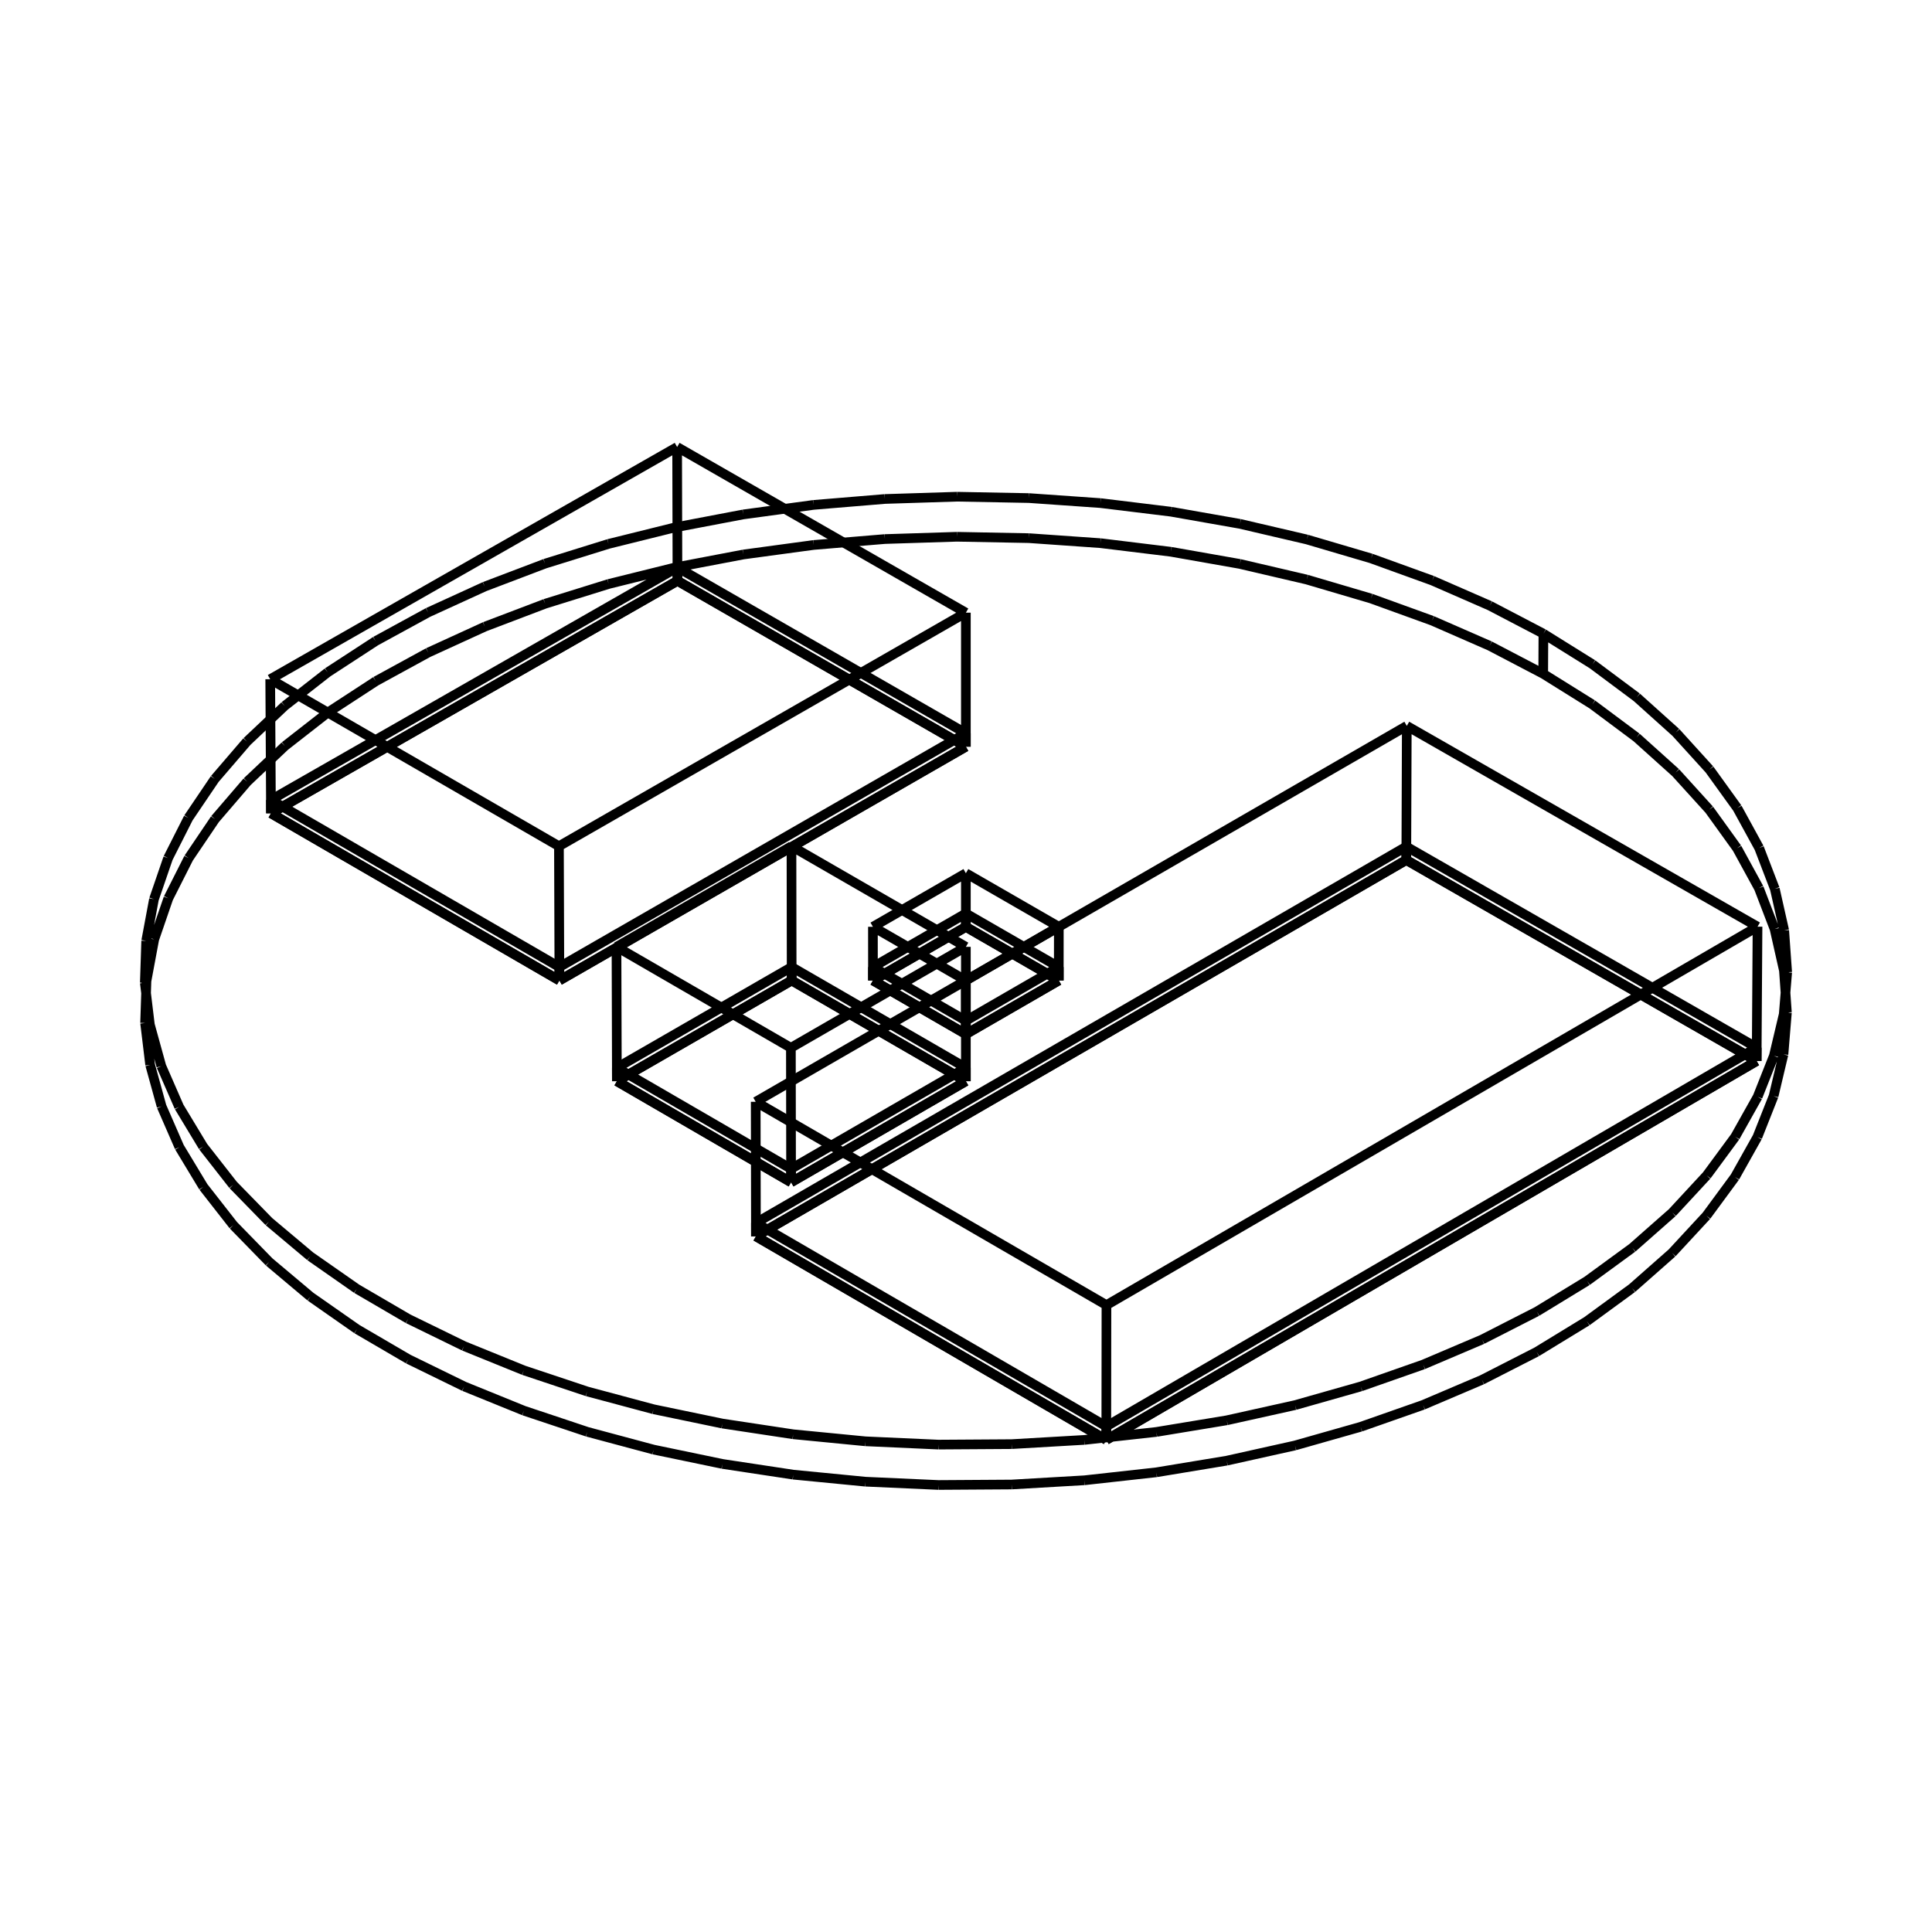
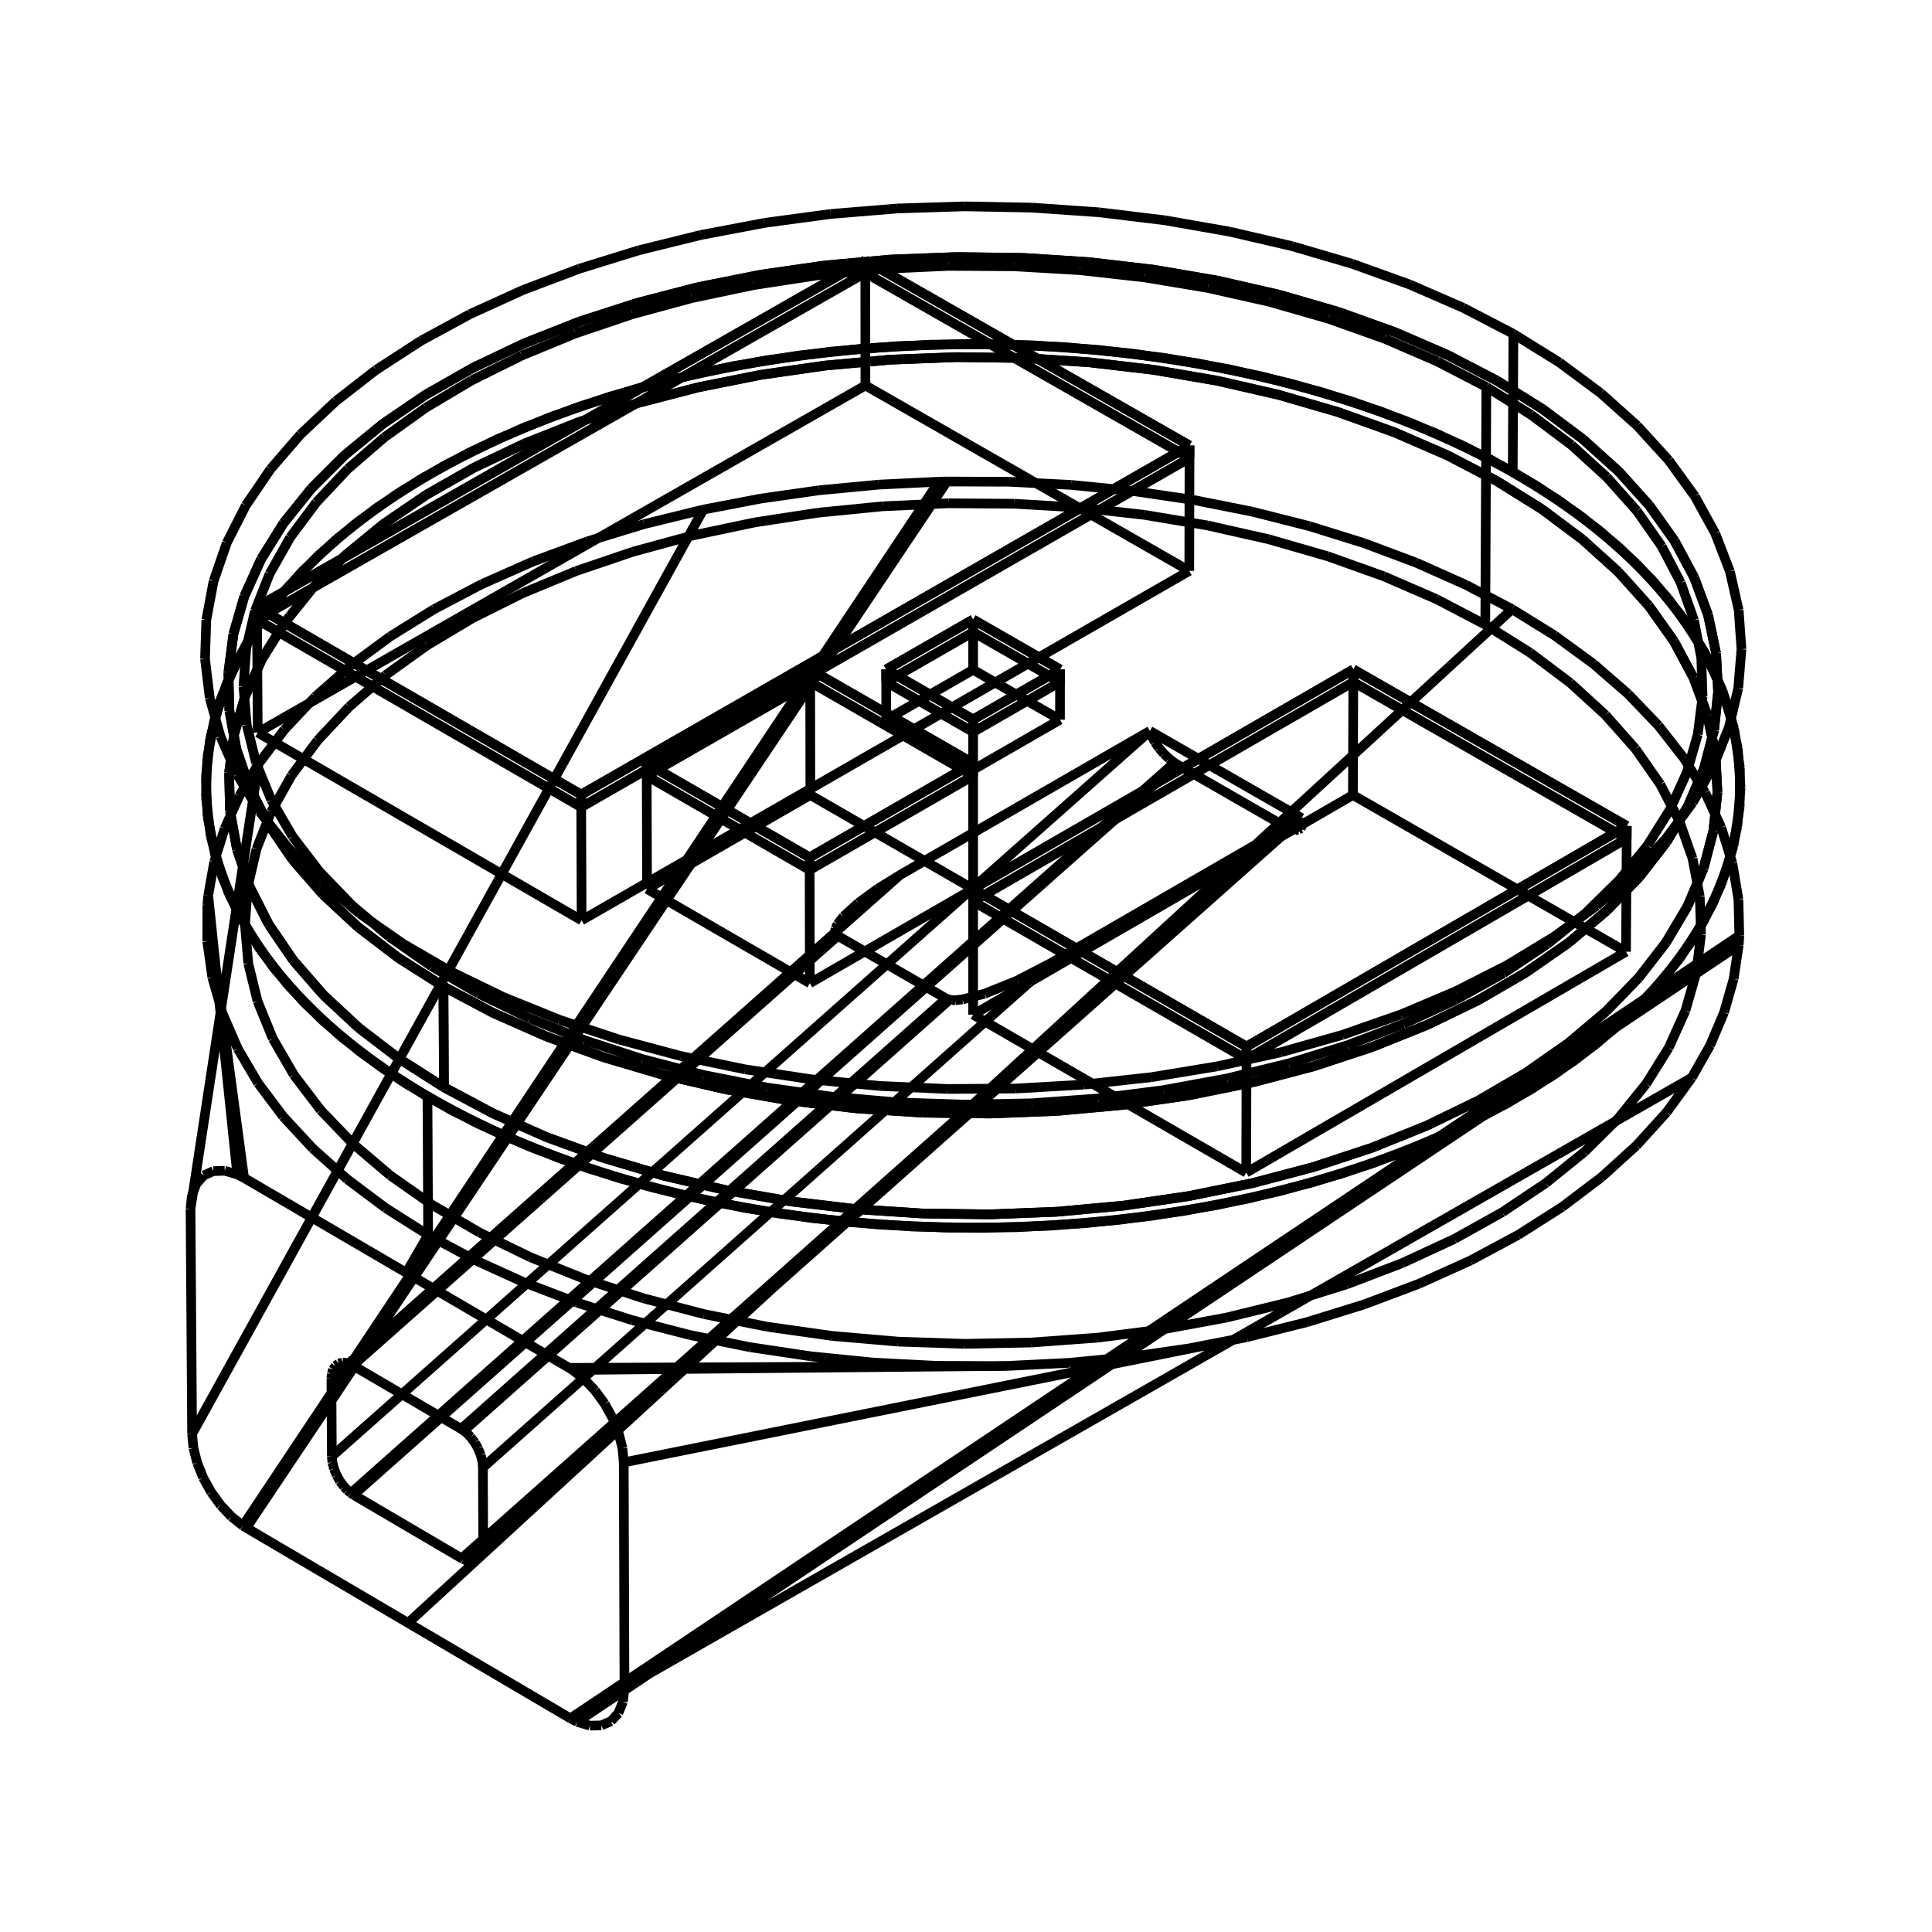
<svg xmlns="http://www.w3.org/2000/svg" viewBox="0 0 800 800">
-   <path d="M639.09,262.394 L659.422,275.07 M659.422,275.07 L677.754,288.736 M677.754,288.736 L693.941,303.289 M693.941,303.289 L707.854,318.617 M707.854,318.617 L719.381,334.602 M719.381,334.602 L728.428,351.123 M728.428,351.123 L734.92,368.052 M734.92,368.052 L738.801,385.257 M738.801,385.257 L740.034,402.604 M740.034,402.604 L738.606,419.959 M738.606,419.959 L734.522,437.185 M734.522,437.185 L727.807,454.145 M727.807,454.145 L718.511,470.708 M718.511,470.708 L706.7,486.739 M706.7,486.739 L692.465,502.113 M692.465,502.113 L675.912,516.705 M675.912,516.705 L657.169,530.4 M657.169,530.4 L636.383,543.085 M636.383,543.085 L613.714,554.66 M613.714,554.66 L589.341,565.03 M589.341,565.03 L563.457,574.11 M563.457,574.11 L536.267,581.828 M536.267,581.828 L507.987,588.119 M507.987,588.119 L478.842,592.933 M478.842,592.933 L449.065,596.23 M449.065,596.23 L418.895,597.984 M418.895,597.984 L388.573,598.179 M388.573,598.179 L358.343,596.814 M358.343,596.814 L328.445,593.901 M328.445,593.901 L299.12,589.463 M299.12,589.463 L270.602,583.536 M270.602,583.536 L243.119,576.17 M243.119,576.17 L216.889,567.424 M216.889,567.424 L192.12,557.369 M192.12,557.369 L169.008,546.087 M169.008,546.087 L147.734,533.67 M147.734,533.67 L128.467,520.218 M128.467,520.218 L111.354,505.839 M111.354,505.839 L96.528,490.649 M96.528,490.649 L84.102,474.77 M84.102,474.77 L74.17,458.329 M74.17,458.329 L66.805,441.455 M66.805,441.455 L62.059,424.283 M62.059,424.283 L59.966,406.948 M59.966,406.948 L60.534,389.586 M60.534,389.586 L63.756,372.332 M63.756,372.332 L69.599,355.322 M69.599,355.322 L78.014,338.687 M78.014,338.687 L88.929,322.556 M88.929,322.556 L102.256,307.053 M102.256,307.053 L117.885,292.295 M117.885,292.295 L135.694,278.398 M135.694,278.398 L155.541,265.465 M155.541,265.465 L177.269,253.594 M177.269,253.594 L200.709,242.877 M200.709,242.877 L225.679,233.394 M225.679,233.394 L251.986,225.215 M251.986,225.215 L279.426,218.402 M279.426,218.402 L307.789,213.007 M307.789,213.007 L336.857,209.069 M336.857,209.069 L366.407,206.619 M366.407,206.619 L396.214,205.674 M396.214,205.674 L426.049,206.241 M426.049,206.241 L455.685,208.316 M455.685,208.316 L484.894,211.885 M484.894,211.885 L513.454,216.919 M513.454,216.919 L541.145,223.381 M541.145,223.381 L567.755,231.224 M567.755,231.224 L593.077,240.388 M593.077,240.388 L616.917,250.804 M616.917,250.804 L639.09,262.394 M639.09,262.394 L639.011,279.004 M639.011,279.004 L616.846,267.41 M616.846,267.41 L593.013,256.991 M593.013,256.991 L567.699,247.824 M567.699,247.824 L541.098,239.979 M541.098,239.979 L513.417,233.514 M513.417,233.514 L484.866,228.478 M484.866,228.478 L455.666,224.909 M455.666,224.909 L426.04,222.832 M426.04,222.832 L396.215,222.265 M396.215,222.265 L366.418,223.21 M366.418,223.21 L336.877,225.662 M336.877,225.662 L307.819,229.601 M307.819,229.601 L279.466,234.998 M279.466,234.998 L252.035,241.813 M252.035,241.813 L225.737,249.994 M225.737,249.994 L200.775,259.481 M200.775,259.481 L177.343,270.202 M177.343,270.202 L155.622,282.076 M155.622,282.076 L135.782,295.013 M135.782,295.013 L117.979,308.916 M117.979,308.916 L102.354,323.678 M102.354,323.678 L89.032,339.187 M89.032,339.187 L78.121,355.324 M78.121,355.324 L69.709,371.964 M69.709,371.964 L63.868,388.98 M63.868,388.98 L60.648,406.239 M60.648,406.239 L60.079,423.606 M60.079,423.606 L62.172,440.947 M62.172,440.947 L66.916,458.125 M66.916,458.125 L74.279,475.005 M74.279,475.005 L84.207,491.452 M84.207,491.452 L96.629,507.336 M96.629,507.336 L111.45,522.531 M111.45,522.531 L128.557,536.914 M128.557,536.914 L147.819,550.371 M147.819,550.371 L169.085,562.792 M169.085,562.792 L192.189,574.077 M192.189,574.077 L216.95,584.136 M216.95,584.136 L243.171,592.885 M243.171,592.885 L270.646,600.254 M270.646,600.254 L299.154,606.182 M299.154,606.182 L328.469,610.622 M328.469,610.622 L358.357,613.536 M358.357,613.536 L388.577,614.901 M388.577,614.901 L418.889,614.706 M418.889,614.706 L449.049,612.952 M449.049,612.952 L478.815,609.653 M478.815,609.653 L507.95,604.838 M507.95,604.838 L536.221,598.544 M536.221,598.544 L563.402,590.824 M563.402,590.824 L589.278,581.741 M589.278,581.741 L613.642,571.368 M613.642,571.368 L636.303,559.789 M636.303,559.789 L657.083,547.099 M657.083,547.099 L675.819,533.401 M675.819,533.401 L692.367,518.803 M692.367,518.803 L706.598,503.425 M706.598,503.425 L718.404,487.388 M718.404,487.388 L727.698,470.82 M727.698,470.82 L734.41,453.853 M734.41,453.853 L738.493,436.622 M738.493,436.622 L739.921,419.262 M739.921,419.262 L738.688,401.908 M738.688,401.908 L734.809,384.698 M734.809,384.698 L728.319,367.764 M728.319,367.764 L719.275,351.237 M719.275,351.237 L707.752,335.246 M707.752,335.246 L693.843,319.913 M693.843,319.913 L677.662,305.355 M677.662,305.355 L659.336,291.685 M659.336,291.685 L639.011,279.004 M399.946,303.645 L280.506,234.969 M231.616,400.433 L399.946,303.645 M112.179,331.222 L231.616,400.433 M280.506,234.969 L112.179,331.222 M399.946,442.144 L327.805,400.433 M327.563,483.995 L399.946,442.144 M327.805,400.433 L255.422,442.144 M255.422,442.144 L327.563,483.995 M438.422,400.433 L399.946,378.243 M399.946,422.661 L438.422,400.433 M399.946,378.243 L361.471,400.433 M361.471,400.433 L399.946,422.661 M727.425,433.791 L582.341,350.562 M458.099,590.646 L727.425,433.791 M582.341,350.562 L313.009,506.373 M313.009,506.373 L458.099,590.646 M399.946,309.188 L280.52,240.504 M280.52,240.504 L280.506,234.969 M399.946,309.188 L399.946,303.645 M231.634,405.986 L399.946,309.188 M231.634,405.986 L231.616,400.433 M112.211,336.768 L231.634,405.986 M112.211,336.768 L112.179,331.222 M280.52,240.504 L112.211,336.768 M399.946,447.702 L327.813,405.986 M327.813,405.986 L327.805,400.433 M399.946,447.702 L399.946,442.144 M327.571,489.558 L399.946,447.702 M327.571,489.558 L327.563,483.995 M327.813,405.986 L255.438,447.702 M255.438,447.702 L255.422,442.144 M255.438,447.702 L327.571,489.558 M438.418,405.986 L399.946,383.794 M399.946,383.794 L399.946,378.243 M438.418,405.986 L438.422,400.433 M399.946,428.217 L438.418,405.986 M399.946,428.217 L399.946,422.661 M399.946,383.794 L361.475,405.986 M361.475,405.986 L361.471,400.433 M361.475,405.986 L399.946,428.217 M727.389,439.348 L582.32,356.11 M582.32,356.11 L582.341,350.562 M727.389,439.348 L727.425,433.791 M458.093,596.221 L727.389,439.348 M458.093,596.221 L458.099,590.646 M582.32,356.11 L313.019,511.938 M313.019,511.938 L313.009,506.373 M313.019,511.938 L458.093,596.221" stroke="black" stroke-width="4" fill="red" />
-   <path d="M327.813,405.986 L327.732,350.396 M255.438,447.702 L255.277,392.065 M327.813,405.986 L255.438,447.702 M327.732,350.396 L255.277,392.065 M327.571,489.558 L327.491,433.874 M255.438,447.702 L327.571,489.558 M255.277,392.065 L327.491,433.874 M399.946,447.702 L399.946,392.065 M327.571,489.558 L399.946,447.702 M327.491,433.874 L399.946,392.065 M399.946,447.702 L327.813,405.986 M399.946,392.065 L327.732,350.396" stroke="black" stroke-width="4" fill="red" />
-   <path d="M582.32,356.11 L582.523,300.576 M313.019,511.938 L312.922,456.23 M582.32,356.11 L313.019,511.938 M582.523,300.576 L312.922,456.23 M458.093,596.221 L458.158,540.42 M313.019,511.938 L458.093,596.221 M312.922,456.23 L458.158,540.42 M727.389,439.348 L727.754,383.72 M458.093,596.221 L727.389,439.348 M458.158,540.42 L727.754,383.72 M727.389,439.348 L582.32,356.11 M727.754,383.72 L582.523,300.576" stroke="black" stroke-width="4" fill="red" />
-   <path d="M399.946,383.794 L399.946,361.583 M361.475,405.986 L361.458,383.765 M399.946,383.794 L361.475,405.986 M399.946,361.583 L361.458,383.765 M399.946,428.217 L399.946,405.986 M361.475,405.986 L399.946,428.217 M361.458,383.765 L399.946,405.986 M438.418,405.986 L438.435,383.765 M399.946,428.217 L438.418,405.986 M399.946,405.986 L438.435,383.765 M438.418,405.986 L399.946,383.794 M438.435,383.765 L399.946,361.583" stroke="black" stroke-width="4" fill="red" />
-   <path d="M280.52,240.504 L280.388,185.099 M112.211,336.768 L111.892,281.255 M280.52,240.504 L112.211,336.768 M280.388,185.099 L111.892,281.255 M231.634,405.986 L231.447,350.396 M112.211,336.768 L231.634,405.986 M111.892,281.255 L231.447,350.396 M399.946,309.188 L399.946,253.706 M231.634,405.986 L399.946,309.188 M231.447,350.396 L399.946,253.706 M399.946,309.188 L280.52,240.504 M399.946,253.706 L280.388,185.099" stroke="black" stroke-width="4" fill="red" />
+   <path d="M78.894,500.618 L79.543,593.739 M79.543,593.739 L291.215,211.012 M107.035,316.282 L117.748,302.13 M117.748,302.13 L130.478,288.557 M130.478,288.557 L145.133,275.659 M145.133,275.659 L161.605,263.523 M161.605,263.523 L179.776,252.236 M179.776,252.236 L199.516,241.875 M199.516,241.875 L220.684,232.511 M220.684,232.511 L243.131,224.209 M243.131,224.209 L266.696,217.027 M266.696,217.027 L291.215,211.012 M78.894,500.618 L107.035,316.282 M98.26,486.312 L93.061,484.786 M93.061,484.786 L88.335,484.93 M88.335,484.93 L84.356,486.734 M84.356,486.734 L81.351,490.093 M81.351,490.093 L79.495,494.812 M79.495,494.812 L78.894,500.618 M79.543,593.739 L80.096,599.559 M80.096,599.559 L81.653,605.714 M81.653,605.714 L84.143,611.92 M84.143,611.92 L87.449,617.89 M87.449,617.89 L91.42,623.35 M91.42,623.35 L95.873,628.047 M95.873,628.047 L100.601,631.765 M101.061,487.744 L98.26,486.312 M100.601,631.765 L102.001,632.639 M168.256,527.01 L101.061,487.744 M102.001,632.639 L168.988,672.024 M235.676,566.407 L168.256,527.01 M168.988,672.024 L236.198,711.541 M237.09,567.285 L235.676,566.407 M236.198,711.541 L239.011,712.991 M258.281,605.56 L257.743,599.702 M257.743,599.702 L256.188,593.505 M256.188,593.505 L253.689,587.255 M253.689,587.255 L250.36,581.243 M250.36,581.243 L246.356,575.747 M246.356,575.747 L241.864,571.021 M241.864,571.021 L237.09,567.285 M239.011,712.991 L244.236,714.554 M244.236,714.554 L248.995,714.452 M248.995,714.452 L253.01,712.689 M253.01,712.689 L256.052,709.366 M256.052,709.366 L257.942,704.675 M257.942,704.675 L258.571,698.886 M258.571,698.886 L258.281,605.56 M137.41,603.052 L137.647,605.557 M137.647,605.557 L138.316,608.199 M138.316,608.199 L139.386,610.845 M139.386,610.845 L140.802,613.365 M140.802,613.365 L142.495,615.633 M142.495,615.633 L143.861,617.066 M143.861,617.066 L145.292,618.265 M146.414,619.008 L145.292,618.265 M191.184,645.286 L146.414,619.008 M191.747,645.596 L191.184,645.286 M191.747,645.596 L193.682,646.329 M193.682,646.329 L195.495,646.497 M195.495,646.497 L197.099,646.091 M197.099,646.091 L198.415,645.131 M198.415,645.131 L199.382,643.662 M199.382,643.662 L199.926,641.901 M199.926,641.901 L200.103,639.834 M199.963,607.659 L200.103,639.834 M199.963,607.659 L199.729,605.148 M199.729,605.148 L199.06,602.5 M199.06,602.5 L197.988,599.847 M197.988,599.847 L196.568,597.321 M196.568,597.321 L194.871,595.049 M194.871,595.049 L193.501,593.612 M193.501,593.612 L192.065,592.411 M190.939,591.667 L192.065,592.411 M146.117,565.418 L190.939,591.667 M145.555,565.11 L146.117,565.418 M145.555,565.11 L143.623,564.381 M143.623,564.381 L141.814,564.219 M141.814,564.219 L140.215,564.63 M140.215,564.63 L138.902,565.596 M138.902,565.596 L137.94,567.068 M137.94,567.068 L137.401,568.833 M137.401,568.833 L137.226,570.902 M137.41,603.052 L137.226,570.902 M100.601,631.765 L388.739,199.465 M291.215,211.012 L314.934,206.468 M314.934,206.468 L339.194,203.016 M339.194,203.016 L363.847,200.677 M363.847,200.677 L388.739,199.465 M177.283,511.375 L159.675,500.211 M159.675,500.211 L143.727,488.253 M143.727,488.253 L129.545,475.586 M129.545,475.586 L117.221,462.295 M117.221,462.295 L106.837,448.473 M106.837,448.473 L98.458,434.213 M98.458,434.213 L92.14,419.613 M92.14,419.613 L87.919,404.773 M87.919,404.773 L85.821,389.793 M85.821,389.793 L85.855,374.773 M177.283,511.375 L177.005,454.138 M177.005,454.138 L158.046,442.067 M158.046,442.067 L141.034,429.08 M141.034,429.08 L126.098,415.283 M126.098,415.283 L113.355,400.786 M113.355,400.786 L102.9,385.705 M102.9,385.705 L94.812,370.16 M94.812,370.16 L89.149,354.274 M89.149,354.274 L85.952,338.173 M85.952,338.173 L85.24,321.983 M85.24,321.983 L87.013,305.832 M87.013,305.832 L91.253,289.845 M91.253,289.845 L97.921,274.146 M97.921,274.146 L106.961,258.858 M106.961,258.858 L118.298,244.097 M118.298,244.097 L131.84,229.978 M131.84,229.978 L147.478,216.608 M147.478,216.608 L165.087,204.089 M165.087,204.089 L184.529,192.517 M184.529,192.517 L205.651,181.978 M205.651,181.978 L228.289,172.553 M228.289,172.553 L252.268,164.312 M252.268,164.312 L277.402,157.317 M277.402,157.317 L303.497,151.622 M303.497,151.622 L330.353,147.267 M330.353,147.267 L357.764,144.287 M357.764,144.287 L385.521,142.702 M385.521,142.702 L413.411,142.526 M413.411,142.526 L441.222,143.759 M441.222,143.759 L468.739,146.392 M468.739,146.392 L495.754,150.406 M495.754,150.406 L522.058,155.77 M522.058,155.77 L547.45,162.444 M547.45,162.444 L571.736,170.379 M571.736,170.379 L594.726,179.515 M594.726,179.515 L616.243,189.782 M616.243,189.782 L636.12,201.104 M636.12,201.104 L654.201,213.395 M654.201,213.395 L670.344,226.561 M670.344,226.561 L684.42,240.503 M684.42,240.503 L696.317,255.114 M696.317,255.114 L705.939,270.281 M705.939,270.281 L713.207,285.888 M713.207,285.888 L718.058,301.815 M718.058,301.815 L720.451,317.937 M720.451,317.937 L720.361,334.129 M720.361,334.129 L717.784,350.264 M717.784,350.264 L712.734,366.215 M712.734,366.215 L705.248,381.857 M705.248,381.857 L695.378,397.066 M695.378,397.066 L683.198,411.72 M683.198,411.72 L668.801,425.703 M668.801,425.703 L652.296,438.902 M652.296,438.902 L633.81,451.211 M633.81,451.211 L613.489,462.532 M613.489,462.532 L591.49,472.771 M591.49,472.771 L567.988,481.847 M567.988,481.847 L543.168,489.686 M543.168,489.686 L517.227,496.223 M517.227,496.223 L490.372,501.405 M490.372,501.405 L462.817,505.19 M462.817,505.19 L434.783,507.546 M434.783,507.546 L406.493,508.456 M406.493,508.456 L378.176,507.91 M378.176,507.91 L350.056,505.914 M350.056,505.914 L322.361,502.483 M322.361,502.483 L295.311,497.647 M295.311,497.647 L269.121,491.444 M269.121,491.444 L244.002,483.925 M244.002,483.925 L220.152,475.152 M220.152,475.152 L197.761,465.196 M197.761,465.196 L177.005,454.138 M413.974,565.66 L387.756,565.56 M387.756,565.56 L361.643,564.212 M361.643,564.212 L335.813,561.623 M335.813,561.623 L310.445,557.814 M310.445,557.814 L285.713,552.81 M285.713,552.81 L261.785,546.646 M261.785,546.646 L238.826,539.367 M238.826,539.367 L216.992,531.022 M216.992,531.022 L196.431,521.669 M196.431,521.669 L177.283,511.375 M417.386,565.581 L416.249,565.609 M416.249,565.609 L415.112,565.636 M415.112,565.636 L413.974,565.66 M516.34,553.677 L492.305,558.358 M492.305,558.358 L467.696,561.917 M467.696,561.917 L442.669,564.33 M442.669,564.33 L417.386,565.581 M700.52,446.252 L690.098,460.58 M690.098,460.58 L677.602,474.354 M677.602,474.354 L663.121,487.475 M663.121,487.475 L646.754,499.846 M646.754,499.846 L628.618,511.375 M628.618,511.375 L608.843,521.979 M608.843,521.979 L587.569,531.578 M587.569,531.578 L564.95,540.101 M564.95,540.101 L541.149,547.486 M541.149,547.486 L516.34,553.677 M719.958,391.392 L717.852,405.378 M717.852,405.378 L713.895,419.237 M713.895,419.237 L708.108,432.889 M708.108,432.889 L700.52,446.252 M720.218,387.402 L720.148,388.732 M720.148,388.732 L720.061,390.062 M720.061,390.062 L719.958,391.392 M626.125,252.236 L643.766,263.165 M643.766,263.165 L659.813,274.894 M659.813,274.894 L674.158,287.346 M674.158,287.346 L686.704,300.438 M686.704,300.438 L697.363,314.086 M697.363,314.086 L706.062,328.2 M706.062,328.2 L712.738,342.685 M712.738,342.685 L717.344,357.447 M717.344,357.447 L719.844,372.386 M719.844,372.386 L720.218,387.402 M392.098,199.388 L417.908,199.484 M417.908,199.484 L443.62,200.791 M443.62,200.791 L469.064,203.301 M469.064,203.301 L494.075,206.996 M494.075,206.996 L518.487,211.854 M518.487,211.854 L542.14,217.843 M542.14,217.843 L564.877,224.925 M564.877,224.925 L586.548,233.054 M586.548,233.054 L607.01,242.177 M607.01,242.177 L626.125,252.236 M388.739,199.465 L389.859,199.437 M389.859,199.437 L390.979,199.411 M390.979,199.411 L392.098,199.388 M86.223,370.789 L88.703,356.845 M88.703,356.845 L93.02,343.059 M93.02,343.059 L99.143,329.512 M99.143,329.512 L107.035,316.282 M85.855,374.773 L85.961,373.444 M85.961,373.444 L86.084,372.116 M86.084,372.116 L86.223,370.789 M98.26,486.312 L86.223,370.789 M101.061,487.744 L85.855,374.773 M102.001,632.639 L392.098,199.388 M168.256,527.01 L177.283,511.375 M168.988,672.024 L626.125,252.236 M235.676,566.407 L413.974,565.66 M236.198,711.541 L720.218,387.402 M237.09,567.285 L417.386,565.581 M239.011,712.991 L719.958,391.392 M258.281,605.56 L516.34,553.677 M258.571,698.886 L700.52,446.252 M137.41,603.052 L476.172,302.737 M486.288,315.833 L484.065,314.126 M484.065,314.126 L481.904,312.059 M481.904,312.059 L479.93,309.751 M479.93,309.751 L478.255,307.336 M478.255,307.336 L476.978,304.952 M476.978,304.952 L476.172,302.737 M145.292,618.265 L486.288,315.833 M487.43,316.547 L486.288,315.833 M146.414,619.008 L487.43,316.547 M532.303,342.329 L487.43,316.547 M191.184,645.286 L532.303,342.329 M532.862,342.636 L532.303,342.329 M191.747,645.596 L532.862,342.636 M539.008,338.828 L539.288,340.561 M539.288,340.561 L539.139,341.975 M539.139,341.975 L538.569,343.005 M538.569,343.005 L537.604,343.602 M537.604,343.602 L536.288,343.741 M536.288,343.741 L534.683,343.413 M534.683,343.413 L532.862,342.636 M200.103,639.834 L539.008,338.828 M538.989,338.757 L539.008,338.828 M538.989,338.757 L435.497,398.601 M199.963,607.659 L435.497,398.601 M435.497,398.601 L421.189,406.044 M421.189,406.044 L407.724,411.47 M407.724,411.47 L398.59,413.831 M398.59,413.831 L395.548,414.13 M395.548,414.13 L394.283,414.107 M394.283,414.107 L393.198,413.967 M192.065,592.411 L393.198,413.967 M393.198,413.967 L391.798,413.474 M190.939,591.667 L391.798,413.474 M391.798,413.474 L346.915,387.518 M146.117,565.418 L346.915,387.518 M346.915,387.518 L346.421,387.152 M145.555,565.11 L346.421,387.152 M346.421,387.152 L346.042,386.669 M346.042,386.669 L345.828,386.097 M345.828,386.097 L345.781,385.439 M345.781,385.439 L345.975,384.433 M345.975,384.433 L346.817,382.665 M346.817,382.665 L349.28,379.498 M349.28,379.498 L355.447,373.862 M355.447,373.862 L363.328,368.116 M363.328,368.116 L372.661,362.324 M137.226,570.902 L372.661,362.324 M372.661,362.324 L476.153,302.666 M476.172,302.737 L476.153,302.666 M183.82,450.213 L204.253,461.081 M204.253,461.081 L226.313,470.849 M226.313,470.849 L249.823,479.434 M249.823,479.434 L274.59,486.764 M274.59,486.764 L300.412,492.779 M300.412,492.779 L327.077,497.428 M327.077,497.428 L354.367,500.671 M354.367,500.671 L382.057,502.482 M382.057,502.482 L409.92,502.845 M409.92,502.845 L437.724,501.757 M437.724,501.757 L465.243,499.227 M465.243,499.227 L492.249,495.277 M492.249,495.277 L518.519,489.94 M518.519,489.94 L543.84,483.26 M543.84,483.26 L568.003,475.294 M568.003,475.294 L590.811,466.108 M590.811,466.108 L612.079,455.779 M612.079,455.779 L631.635,444.393 M631.635,444.393 L649.321,432.045 M649.321,432.045 L664.996,418.838 M664.996,418.838 L678.536,404.879 M678.536,404.879 L689.834,390.284 M689.834,390.284 L698.803,375.174 M698.803,375.174 L705.374,359.67 M705.374,359.67 L709.5,343.9 M709.5,343.9 L711.151,327.991 M711.151,327.991 L710.32,312.072 M710.32,312.072 L707.018,296.27 M707.018,296.27 L701.277,280.713 M701.277,280.713 L693.148,265.524 M693.148,265.524 L682.7,250.824 M682.7,250.824 L670.021,236.729 M670.021,236.729 L655.216,223.351 M655.216,223.351 L638.407,210.794 M638.407,210.794 L619.729,199.156 M619.729,199.156 L599.334,188.53 M599.334,188.53 L577.386,178.996 M577.386,178.996 L554.059,170.63 M554.059,170.63 L529.54,163.496 M529.54,163.496 L504.023,157.649 M504.023,157.649 L477.709,153.134 M477.709,153.134 L450.807,149.986 M450.807,149.986 L423.528,148.229 M423.528,148.229 L396.087,147.877 M396.087,147.877 L368.7,148.932 M368.7,148.932 L341.583,151.387 M341.583,151.387 L314.948,155.222 M314.948,155.222 L289.007,160.408 M289.007,160.408 L263.964,166.905 M263.964,166.905 L240.017,174.663 M240.017,174.663 L217.357,183.621 M217.357,183.621 L196.165,193.711 M196.165,193.711 L176.609,204.854 M176.609,204.854 L158.847,216.963 M158.847,216.963 L143.024,229.944 M143.024,229.944 L129.268,243.694 M129.268,243.694 L117.692,258.105 M117.692,258.105 L108.394,273.065 M108.394,273.065 L101.451,288.453 M101.451,288.453 L96.925,304.148 M96.925,304.148 L94.856,320.025 M94.856,320.025 L95.265,335.955 M95.265,335.955 L98.156,351.81 M98.156,351.81 L103.509,367.463 M103.509,367.463 L111.287,382.786 M111.287,382.786 L121.43,397.654 M121.43,397.654 L133.861,411.945 M133.861,411.945 L148.483,425.542 M148.483,425.542 L165.18,438.333 M165.18,438.333 L183.82,450.213 M538.989,338.757 L476.153,302.666 M615.025,258.645 L633.546,270.231 M633.546,270.231 L650.184,282.744 M650.184,282.744 L664.799,296.082 M664.799,296.082 L677.269,310.139 M677.269,310.139 L687.486,324.8 M687.486,324.8 L695.362,339.945 M695.362,339.945 L700.829,355.45 M700.829,355.45 L703.836,371.188 M703.836,371.188 L704.353,387.03 M704.353,387.03 L702.371,402.844 M702.371,402.844 L697.901,418.499 M697.901,418.499 L690.975,433.864 M690.975,433.864 L681.647,448.811 M681.647,448.811 L669.99,463.212 M669.99,463.212 L656.097,476.948 M656.097,476.948 L640.08,489.902 M640.08,489.902 L622.072,501.963 M622.072,501.963 L602.219,513.028 M602.219,513.028 L580.688,523.004 M580.688,523.004 L557.657,531.804 M557.657,531.804 L533.319,539.352 M533.319,539.352 L507.879,545.585 M507.879,545.585 L481.551,550.447 M481.551,550.447 L454.558,553.898 M454.558,553.898 L427.128,555.906 M427.128,555.906 L399.493,556.455 M399.493,556.455 L371.887,555.54 M371.887,555.54 L344.544,553.169 M344.544,553.169 L317.697,549.363 M317.697,549.363 L291.57,544.153 M291.57,544.153 L266.386,537.586 M266.386,537.586 L242.356,529.718 M242.356,529.718 L219.683,520.617 M219.683,520.617 L198.555,510.361 M198.555,510.361 L179.148,499.037 M179.148,499.037 L161.624,486.743 M161.624,486.743 L146.127,473.583 M146.127,473.583 L132.783,459.67 M132.783,459.67 L121.7,445.12 M121.7,445.12 L112.967,430.057 M112.967,430.057 L106.651,414.608 M106.651,414.608 L102.801,398.901 M102.801,398.901 L101.443,383.067 M101.443,383.067 L102.584,367.239 M102.584,367.239 L106.21,351.547 M106.21,351.547 L112.284,336.12 M112.284,336.12 L120.753,321.084 M120.753,321.084 L131.542,306.564 M131.542,306.564 L144.559,292.676 M144.559,292.676 L159.692,279.534 M159.692,279.534 L176.814,267.244 M176.814,267.244 L195.783,255.904 M195.783,255.904 L216.441,245.606 M216.441,245.606 L238.617,236.433 M238.617,236.433 L262.13,228.457 M262.13,228.457 L286.787,221.742 M286.787,221.742 L312.386,216.342 M312.386,216.342 L338.721,212.3 M338.721,212.3 L365.575,209.646 M365.575,209.646 L392.733,208.404 M392.733,208.404 L419.974,208.581 M419.974,208.581 L447.076,210.178 M447.076,210.178 L473.821,213.181 M473.821,213.181 L499.992,217.567 M499.992,217.567 L525.375,223.3 M525.375,223.3 L549.764,230.335 M549.764,230.335 L572.96,238.617 M572.96,238.617 L594.774,248.078 M594.774,248.078 L615.025,258.645 M183.624,408.5 L204.075,419.359 M204.075,419.359 L226.155,429.118 M226.155,429.118 L249.685,437.695 M249.685,437.695 L274.474,445.02 M274.474,445.02 L300.32,451.029 M300.32,451.029 L327.009,455.674 M327.009,455.674 L354.324,458.914 M354.324,458.914 L382.039,460.723 M382.039,460.723 L409.926,461.086 M409.926,461.086 L437.756,459.999 M437.756,459.999 L465.299,457.472 M465.299,457.472 L492.329,453.525 M492.329,453.525 L518.623,448.192 M518.623,448.192 L543.966,441.518 M543.966,441.518 L568.151,433.559 M568.151,433.559 L590.979,424.381 M590.979,424.381 L612.266,414.062 M612.266,414.062 L631.839,402.686 M631.839,402.686 L649.541,390.349 M649.541,390.349 L665.23,377.153 M665.23,377.153 L678.782,363.207 M678.782,363.207 L690.09,348.625 M690.09,348.625 L699.067,333.528 M699.067,333.528 L705.644,318.039 M705.644,318.039 L709.773,302.283 M709.773,302.283 L711.426,286.388 M711.426,286.388 L710.594,270.483 M710.594,270.483 L707.289,254.696 M707.289,254.696 L701.542,239.152 M701.542,239.152 L693.406,223.977 M693.406,223.977 L682.948,209.29 M682.948,209.29 L670.258,195.208 M670.258,195.208 L655.44,181.842 M655.44,181.842 L638.615,169.296 M638.615,169.296 L619.921,157.67 M619.921,157.67 L599.508,147.053 M599.508,147.053 L577.54,137.528 M577.54,137.528 L554.193,129.169 M554.193,129.169 L529.652,122.042 M529.652,122.042 L504.112,116.2 M504.112,116.2 L477.775,111.689 M477.775,111.689 L450.849,108.544 M450.849,108.544 L423.546,106.789 M423.546,106.789 L396.081,106.437 M396.081,106.437 L368.67,107.491 M368.67,107.491 L341.528,109.944 M341.528,109.944 L314.87,113.776 M314.87,113.776 L288.906,118.957 M288.906,118.957 L263.841,125.448 M263.841,125.448 L239.873,133.198 M239.873,133.198 L217.193,142.149 M217.193,142.149 L195.981,152.23 M195.981,152.23 L176.408,163.362 M176.408,163.362 L158.631,175.46 M158.631,175.46 L142.793,188.429 M142.793,188.429 L129.025,202.167 M129.025,202.167 L117.439,216.565 M117.439,216.565 L108.132,231.511 M108.132,231.511 L101.183,246.886 M101.183,246.886 L96.652,262.567 M96.652,262.567 L94.581,278.429 M94.581,278.429 L94.991,294.345 M94.991,294.345 L97.884,310.186 M97.884,310.186 L103.242,325.825 M103.242,325.825 L111.026,341.134 M111.026,341.134 L121.178,355.988 M121.178,355.988 L133.62,370.267 M133.62,370.267 L148.255,383.852 M148.255,383.852 L164.967,396.632 M164.967,396.632 L183.624,408.5 M183.624,408.5 L183.82,450.213 M615.025,258.645 L615.471,160.228 M615.471,160.228 L634.032,171.789 M634.032,171.789 L650.705,184.275 M650.705,184.275 L665.351,197.585 M665.351,197.585 L677.847,211.612 M677.847,211.612 L688.086,226.241 M688.086,226.241 L695.98,241.354 M695.98,241.354 L701.459,256.826 M701.459,256.826 L704.472,272.531 M704.472,272.531 L704.991,288.34 M704.991,288.34 L703.005,304.12 M703.005,304.12 L698.526,319.742 M698.526,319.742 L691.586,335.074 M691.586,335.074 L682.238,349.989 M682.238,349.989 L670.557,364.36 M670.557,364.36 L656.634,378.067 M656.634,378.067 L640.584,390.993 M640.584,390.993 L622.538,403.029 M622.538,403.029 L602.643,414.071 M602.643,414.071 L581.066,424.026 M581.066,424.026 L557.986,432.807 M557.986,432.807 L533.597,440.34 M533.597,440.34 L508.103,446.56 M508.103,446.56 L481.719,451.412 M481.719,451.412 L454.668,454.855 M454.668,454.855 L427.18,456.859 M427.18,456.859 L399.486,457.407 M399.486,457.407 L371.821,456.494 M371.821,456.494 L344.42,454.128 M344.42,454.128 L317.515,450.329 M317.515,450.329 L291.333,445.131 M291.333,445.131 L266.095,438.578 M266.095,438.578 L242.014,430.726 M242.014,430.726 L219.293,421.644 M219.293,421.644 L198.12,411.409 M198.12,411.409 L178.672,400.109 M178.672,400.109 L161.112,387.841 M161.112,387.841 L145.582,374.709 M145.582,374.709 L132.21,360.825 M132.21,360.825 L121.104,346.306 M121.104,346.306 L112.352,331.275 M112.352,331.275 L106.023,315.858 M106.023,315.858 L102.165,300.185 M102.165,300.185 L100.805,284.385 M100.805,284.385 L101.949,268.59 M101.949,268.59 L105.583,252.931 M105.583,252.931 L111.671,237.537 M111.671,237.537 L120.158,222.534 M120.158,222.534 L130.97,208.044 M130.97,208.044 L144.014,194.186 M144.014,194.186 L159.18,181.072 M159.18,181.072 L176.338,168.809 M176.338,168.809 L195.347,157.493 M195.347,157.493 L216.049,147.218 M216.049,147.218 L238.272,138.064 M238.272,138.064 L261.834,130.105 M261.834,130.105 L286.543,123.405 M286.543,123.405 L312.196,118.017 M312.196,118.017 L338.586,113.983 M338.586,113.983 L365.497,111.335 M365.497,111.335 L392.712,110.095 M392.712,110.095 L420.009,110.272 M420.009,110.272 L447.169,111.866 M447.169,111.866 L473.97,114.862 M473.97,114.862 L500.196,119.238 M500.196,119.238 L525.632,124.959 M525.632,124.959 L550.073,131.979 M550.073,131.979 L573.318,140.243 M573.318,140.243 L595.177,149.684 M595.177,149.684 L615.471,160.228" stroke="black" stroke-width="4" fill="red" />
+   <path d="M626.669,138.258 L645.69,150.061 M645.69,150.061 L662.839,162.786 M662.839,162.786 L677.983,176.336 M677.983,176.336 L690.999,190.608 M690.999,190.608 L701.783,205.493 M701.783,205.493 L710.247,220.875 M710.247,220.875 L716.321,236.638 M716.321,236.638 L719.951,252.658 M719.951,252.658 L721.106,268.811 M721.106,268.811 L719.77,284.97 M719.77,284.97 L715.95,301.01 M715.95,301.01 L709.669,316.803 M709.669,316.803 L700.972,332.224 M700.972,332.224 L689.924,347.152 M689.924,347.152 L676.607,361.467 M676.607,361.467 L661.122,375.055 M661.122,375.055 L643.588,387.806 M643.588,387.806 L624.142,399.619 M624.142,399.619 L602.935,410.397 M602.935,410.397 L580.134,420.052 M580.134,420.052 L555.919,428.508 M555.919,428.508 L530.482,435.694 M530.482,435.694 L504.025,441.552 M504.025,441.552 L476.759,446.035 M476.759,446.035 L448.902,449.105 M448.902,449.105 L420.678,450.738 M420.678,450.738 L392.311,450.92 M392.311,450.92 L364.029,449.649 M364.029,449.649 L336.059,446.936 M336.059,446.936 L308.625,442.804 M308.625,442.804 L281.946,437.285 M281.946,437.285 L256.235,430.426 M256.235,430.426 L231.696,422.282 M231.696,422.282 L208.524,412.919 M208.524,412.919 L186.902,402.414 M186.902,402.414 L167.001,390.851 M167.001,390.851 L148.976,378.325 M148.976,378.325 L132.967,364.937 M132.967,364.937 L119.097,350.793 M119.097,350.793 L107.473,336.007 M107.473,336.007 L98.182,320.698 M98.182,320.698 L91.292,304.986 M91.292,304.986 L86.853,288.996 M86.853,288.996 L84.895,272.855 M84.895,272.855 L85.428,256.689 M85.428,256.689 L88.442,240.624 M88.442,240.624 L93.909,224.785 M93.909,224.785 L101.782,209.296 M101.782,209.296 L111.993,194.276 M111.993,194.276 L124.46,179.84 M124.46,179.84 L139.083,166.1 M139.083,166.1 L155.743,153.159 M155.743,153.159 L174.31,141.117 M174.31,141.117 L194.637,130.065 M194.637,130.065 L216.565,120.086 M216.565,120.086 L239.924,111.256 M239.924,111.256 L264.534,103.64 M264.534,103.64 L290.204,97.297 M290.204,97.297 L316.738,92.274 M316.738,92.274 L343.931,88.608 M343.931,88.608 L371.575,86.326 M371.575,86.326 L399.459,85.446 M399.459,85.446 L427.369,85.974 M427.369,85.974 L455.094,87.906 M455.094,87.906 L482.419,91.229 M482.419,91.229 L509.136,95.916 M509.136,95.916 L535.041,101.933 M535.041,101.933 L559.934,109.236 M559.934,109.236 L583.624,117.768 M583.624,117.768 L605.926,127.467 M605.926,127.467 L626.669,138.258 M626.669,138.258 L626.396,195.316 M626.396,195.316 L605.679,184.511 M605.679,184.511 L583.404,174.801 M583.404,174.801 L559.743,166.258 M559.743,166.258 L534.881,158.946 M534.881,158.946 L509.007,152.921 M509.007,152.921 L482.322,148.228 M482.322,148.228 L455.03,144.902 M455.03,144.902 L427.34,142.967 M427.34,142.967 L399.463,142.438 M399.463,142.438 L371.613,143.319 M371.613,143.319 L344.002,145.604 M344.002,145.604 L316.842,149.274 M316.842,149.274 L290.341,154.304 M290.341,154.304 L264.702,160.655 M264.702,160.655 L240.123,168.28 M240.123,168.28 L216.792,177.122 M216.792,177.122 L194.89,187.113 M194.89,187.113 L174.588,198.179 M174.588,198.179 L156.044,210.236 M156.044,210.236 L139.404,223.193 M139.404,223.193 L124.8,236.951 M124.8,236.951 L112.348,251.404 M112.348,251.404 L102.149,266.443 M102.149,266.443 L94.287,281.952 M94.287,281.952 L88.827,297.81 M88.827,297.81 L85.816,313.895 M85.816,313.895 L85.285,330.081 M85.285,330.081 L87.241,346.242 M87.241,346.242 L91.674,362.252 M91.674,362.252 L98.556,377.983 M98.556,377.983 L107.836,393.311 M107.836,393.311 L119.446,408.115 M119.446,408.115 L133.299,422.276 M133.299,422.276 L149.288,435.681 M149.288,435.681 L167.291,448.223 M167.291,448.223 L187.168,459.799 M187.168,459.799 L208.763,470.317 M208.763,470.317 L231.907,479.691 M231.907,479.691 L256.415,487.846 M256.415,487.846 L282.095,494.713 M282.095,494.713 L308.741,500.239 M308.741,500.239 L336.142,504.376 M336.142,504.376 L364.077,507.092 M364.077,507.092 L392.324,508.365 M392.324,508.365 L420.656,508.183 M420.656,508.183 L448.846,506.548 M448.846,506.548 L476.668,503.474 M476.668,503.474 L503.9,498.986 M503.9,498.986 L530.325,493.12 M530.325,493.12 L555.73,485.925 M555.73,485.925 L579.916,477.459 M579.916,477.459 L602.689,467.792 M602.689,467.792 L623.87,457.001 M623.87,457.001 L643.292,445.174 M643.292,445.174 L660.804,432.407 M660.804,432.407 L676.27,418.803 M676.27,418.803 L689.572,404.47 M689.572,404.47 L700.607,389.524 M700.607,389.524 L709.293,374.083 M709.293,374.083 L715.566,358.27 M715.566,358.27 L719.382,342.211 M719.382,342.211 L720.717,326.032 M720.717,326.032 L719.564,309.859 M719.564,309.859 L715.938,293.819 M715.938,293.819 L709.872,278.037 M709.872,278.037 L701.418,262.635 M701.418,262.635 L690.647,247.732 M690.647,247.732 L677.647,233.442 M677.647,233.442 L662.523,219.875 M662.523,219.875 L645.394,207.134 M645.394,207.134 L626.396,195.316 M183.624,408.5 L204.075,419.359 M204.075,419.359 L226.155,429.118 M226.155,429.118 L249.685,437.695 M249.685,437.695 L274.474,445.02 M274.474,445.02 L300.32,451.029 M300.32,451.029 L327.009,455.674 M327.009,455.674 L354.324,458.914 M354.324,458.914 L382.039,460.723 M382.039,460.723 L409.926,461.086 M409.926,461.086 L437.756,459.999 M437.756,459.999 L465.299,457.472 M465.299,457.472 L492.329,453.525 M492.329,453.525 L518.623,448.192 M518.623,448.192 L543.966,441.518 M543.966,441.518 L568.151,433.559 M568.151,433.559 L590.979,424.381 M590.979,424.381 L612.266,414.062 M612.266,414.062 L631.839,402.686 M631.839,402.686 L649.541,390.349 M649.541,390.349 L665.23,377.153 M665.23,377.153 L678.782,363.207 M678.782,363.207 L690.09,348.625 M690.09,348.625 L699.067,333.528 M699.067,333.528 L705.644,318.039 M705.644,318.039 L709.773,302.283 M709.773,302.283 L711.426,286.388 M711.426,286.388 L710.594,270.483 M710.594,270.483 L707.289,254.696 M707.289,254.696 L701.542,239.152 M701.542,239.152 L693.406,223.977 M693.406,223.977 L682.948,209.29 M682.948,209.29 L670.258,195.208 M670.258,195.208 L655.44,181.842 M655.44,181.842 L638.615,169.296 M638.615,169.296 L619.921,157.67 M619.921,157.67 L599.508,147.053 M599.508,147.053 L577.54,137.528 M577.54,137.528 L554.193,129.169 M554.193,129.169 L529.652,122.042 M529.652,122.042 L504.112,116.2 M504.112,116.2 L477.775,111.689 M477.775,111.689 L450.849,108.544 M450.849,108.544 L423.546,106.789 M423.546,106.789 L396.081,106.437 M396.081,106.437 L368.67,107.491 M368.67,107.491 L341.528,109.944 M341.528,109.944 L314.87,113.776 M314.87,113.776 L288.906,118.957 M288.906,118.957 L263.841,125.448 M263.841,125.448 L239.873,133.198 M239.873,133.198 L217.193,142.149 M217.193,142.149 L195.981,152.23 M195.981,152.23 L176.408,163.362 M176.408,163.362 L158.631,175.46 M158.631,175.46 L142.793,188.429 M142.793,188.429 L129.025,202.167 M129.025,202.167 L117.439,216.565 M117.439,216.565 L108.132,231.511 M108.132,231.511 L101.183,246.886 M101.183,246.886 L96.652,262.567 M96.652,262.567 L94.581,278.429 M94.581,278.429 L94.991,294.345 M94.991,294.345 L97.884,310.186 M97.884,310.186 L103.242,325.825 M103.242,325.825 L111.026,341.134 M111.026,341.134 L121.178,355.988 M121.178,355.988 L133.62,370.267 M133.62,370.267 L148.255,383.852 M148.255,383.852 L164.967,396.632 M164.967,396.632 L183.624,408.5 M183.624,408.5 L183.82,450.213 M183.82,450.213 L204.253,461.081 M204.253,461.081 L226.313,470.849 M226.313,470.849 L249.823,479.434 M249.823,479.434 L274.59,486.764 M274.59,486.764 L300.412,492.779 M300.412,492.779 L327.077,497.428 M327.077,497.428 L354.367,500.671 M354.367,500.671 L382.057,502.482 M382.057,502.482 L409.92,502.845 M409.92,502.845 L437.724,501.757 M437.724,501.757 L465.243,499.227 M465.243,499.227 L492.249,495.277 M492.249,495.277 L518.519,489.94 M518.519,489.94 L543.84,483.26 M543.84,483.26 L568.003,475.294 M568.003,475.294 L590.811,466.108 M590.811,466.108 L612.079,455.779 M612.079,455.779 L631.635,444.393 M631.635,444.393 L649.321,432.045 M649.321,432.045 L664.996,418.838 M664.996,418.838 L678.536,404.879 M678.536,404.879 L689.834,390.284 M689.834,390.284 L698.803,375.174 M698.803,375.174 L705.374,359.67 M705.374,359.67 L709.5,343.9 M709.5,343.9 L711.151,327.991 M711.151,327.991 L710.32,312.072 M710.32,312.072 L707.018,296.27 M707.018,296.27 L701.277,280.713 M701.277,280.713 L693.148,265.524 M693.148,265.524 L682.7,250.824 M682.7,250.824 L670.021,236.729 M670.021,236.729 L655.216,223.351 M655.216,223.351 L638.407,210.794 M638.407,210.794 L619.729,199.156 M619.729,199.156 L599.334,188.53 M599.334,188.53 L577.386,178.996 M577.386,178.996 L554.059,170.63 M554.059,170.63 L529.54,163.496 M529.54,163.496 L504.023,157.649 M504.023,157.649 L477.709,153.134 M477.709,153.134 L450.807,149.986 M450.807,149.986 L423.528,148.229 M423.528,148.229 L396.087,147.877 M396.087,147.877 L368.7,148.932 M368.7,148.932 L341.583,151.387 M341.583,151.387 L314.948,155.222 M314.948,155.222 L289.007,160.408 M289.007,160.408 L263.964,166.905 M263.964,166.905 L240.017,174.663 M240.017,174.663 L217.357,183.621 M217.357,183.621 L196.165,193.711 M196.165,193.711 L176.609,204.854 M176.609,204.854 L158.847,216.963 M158.847,216.963 L143.024,229.944 M143.024,229.944 L129.268,243.694 M129.268,243.694 L117.692,258.105 M117.692,258.105 L108.394,273.065 M108.394,273.065 L101.451,288.453 M101.451,288.453 L96.925,304.148 M96.925,304.148 L94.856,320.025 M94.856,320.025 L95.265,335.955 M95.265,335.955 L98.156,351.81 M98.156,351.81 L103.509,367.463 M103.509,367.463 L111.287,382.786 M111.287,382.786 L121.43,397.654 M121.43,397.654 L133.861,411.945 M133.861,411.945 L148.483,425.542 M148.483,425.542 L165.18,438.333 M165.18,438.333 L183.82,450.213 M560.373,282.408 L673.571,347.233 M402.951,373.265 L560.373,282.408 M516.151,438.6 L402.951,373.265 M673.571,347.233 L516.151,438.6 M335.484,282.408 L402.951,321.26 M267.791,321.26 L335.484,282.408 M402.951,321.26 L335.258,360.242 M335.258,360.242 L267.791,321.26 M402.951,261.74 L438.933,282.408 M366.968,282.408 L402.951,261.74 M438.933,282.408 L402.951,303.113 M402.951,303.113 L366.968,282.408 M358.301,112.989 L492.547,189.69 M106.427,256.578 L358.301,112.989 M492.547,189.69 L240.669,334.239 M240.669,334.239 L106.427,256.578 M560.39,277.202 L673.601,342.021 M673.601,342.021 L673.571,347.233 M560.39,277.202 L560.373,282.408 M402.951,368.05 L560.39,277.202 M402.951,368.05 L402.951,373.265 M516.164,433.377 L402.951,368.05 M516.164,433.377 L516.151,438.6 M673.601,342.021 L516.164,433.377 M335.476,277.202 L402.951,316.05 M402.951,316.05 L402.951,321.26 M335.476,277.202 L335.484,282.408 M267.776,316.05 L335.476,277.202 M267.776,316.05 L267.791,321.26 M402.951,316.05 L335.25,355.028 M335.25,355.028 L335.258,360.242 M335.25,355.028 L267.776,316.05 M402.951,256.537 L438.937,277.202 M438.937,277.202 L438.933,282.408 M402.951,256.537 L402.951,261.74 M366.964,277.202 L402.951,256.537 M366.964,277.202 L366.968,282.408 M438.937,277.202 L402.951,297.905 M402.951,297.905 L402.951,303.113 M402.951,297.905 L366.964,277.202 M358.296,107.804 L492.557,184.496 M492.557,184.496 L492.547,189.69 M358.296,107.804 L358.301,112.989 M106.394,251.376 L358.296,107.804 M106.394,251.376 L106.427,256.578 M492.557,184.496 L240.651,329.028 M240.651,329.028 L240.669,334.239 M240.651,329.028 L106.394,251.376" stroke="black" stroke-width="4" fill="red" />
+   <path d="M402.951,316.05 L402.951,368.093 M335.25,355.028 L335.326,407.115 M402.951,316.05 L335.25,355.028 M402.951,368.093 L335.326,407.115 M267.776,316.05 L267.927,368.093 M335.25,355.028 L267.776,316.05 M335.326,407.115 L267.927,368.093 M335.476,277.202 L335.551,329.202 M267.776,316.05 L335.476,277.202 M267.927,368.093 L335.551,329.202 M335.476,277.202 L402.951,316.05 M335.551,329.202 L402.951,368.093" stroke="black" stroke-width="4" fill="red" />
+   <path d="M492.557,184.496 L492.458,236.39 M240.651,329.028 L240.832,381.086 M492.557,184.496 L240.651,329.028 M492.458,236.39 L240.832,381.086 M106.394,251.376 L106.724,303.346 M240.651,329.028 L106.394,251.376 M240.832,381.086 L106.724,303.346 M358.296,107.804 L358.345,159.611 M106.394,251.376 L358.296,107.804 M106.724,303.346 L358.345,159.611 M358.296,107.804 L492.557,184.496 M358.345,159.611 L492.458,236.39" stroke="black" stroke-width="4" fill="red" />
+   <path d="M438.937,277.202 L438.921,298.016 M402.951,297.905 L402.951,318.728 M438.937,277.202 L402.951,297.905 M438.921,298.016 L402.951,318.728 M366.964,277.202 L366.98,298.016 M402.951,297.905 L366.964,277.202 M402.951,318.728 L366.98,298.016 M402.951,256.537 L402.951,277.341 M366.964,277.202 L402.951,256.537 M366.98,298.016 L402.951,277.341 M402.951,256.537 L438.937,277.202 M402.951,277.341 L438.921,298.016" stroke="black" stroke-width="4" fill="red" />
+   <path d="M673.601,342.021 L673.299,394.093 M516.164,433.377 L516.037,485.551 M673.601,342.021 L516.164,433.377 M673.299,394.093 L516.037,485.551 M402.951,368.05 L402.951,420.151 M516.164,433.377 L402.951,368.05 M516.037,485.551 L402.951,420.151 M560.39,277.202 L560.215,329.202 M402.951,368.05 L560.39,277.202 M402.951,420.151 L560.215,329.202 M560.39,277.202 L673.601,342.021 M560.215,329.202 L673.299,394.093" stroke="black" stroke-width="4" fill="red" />
</svg>
